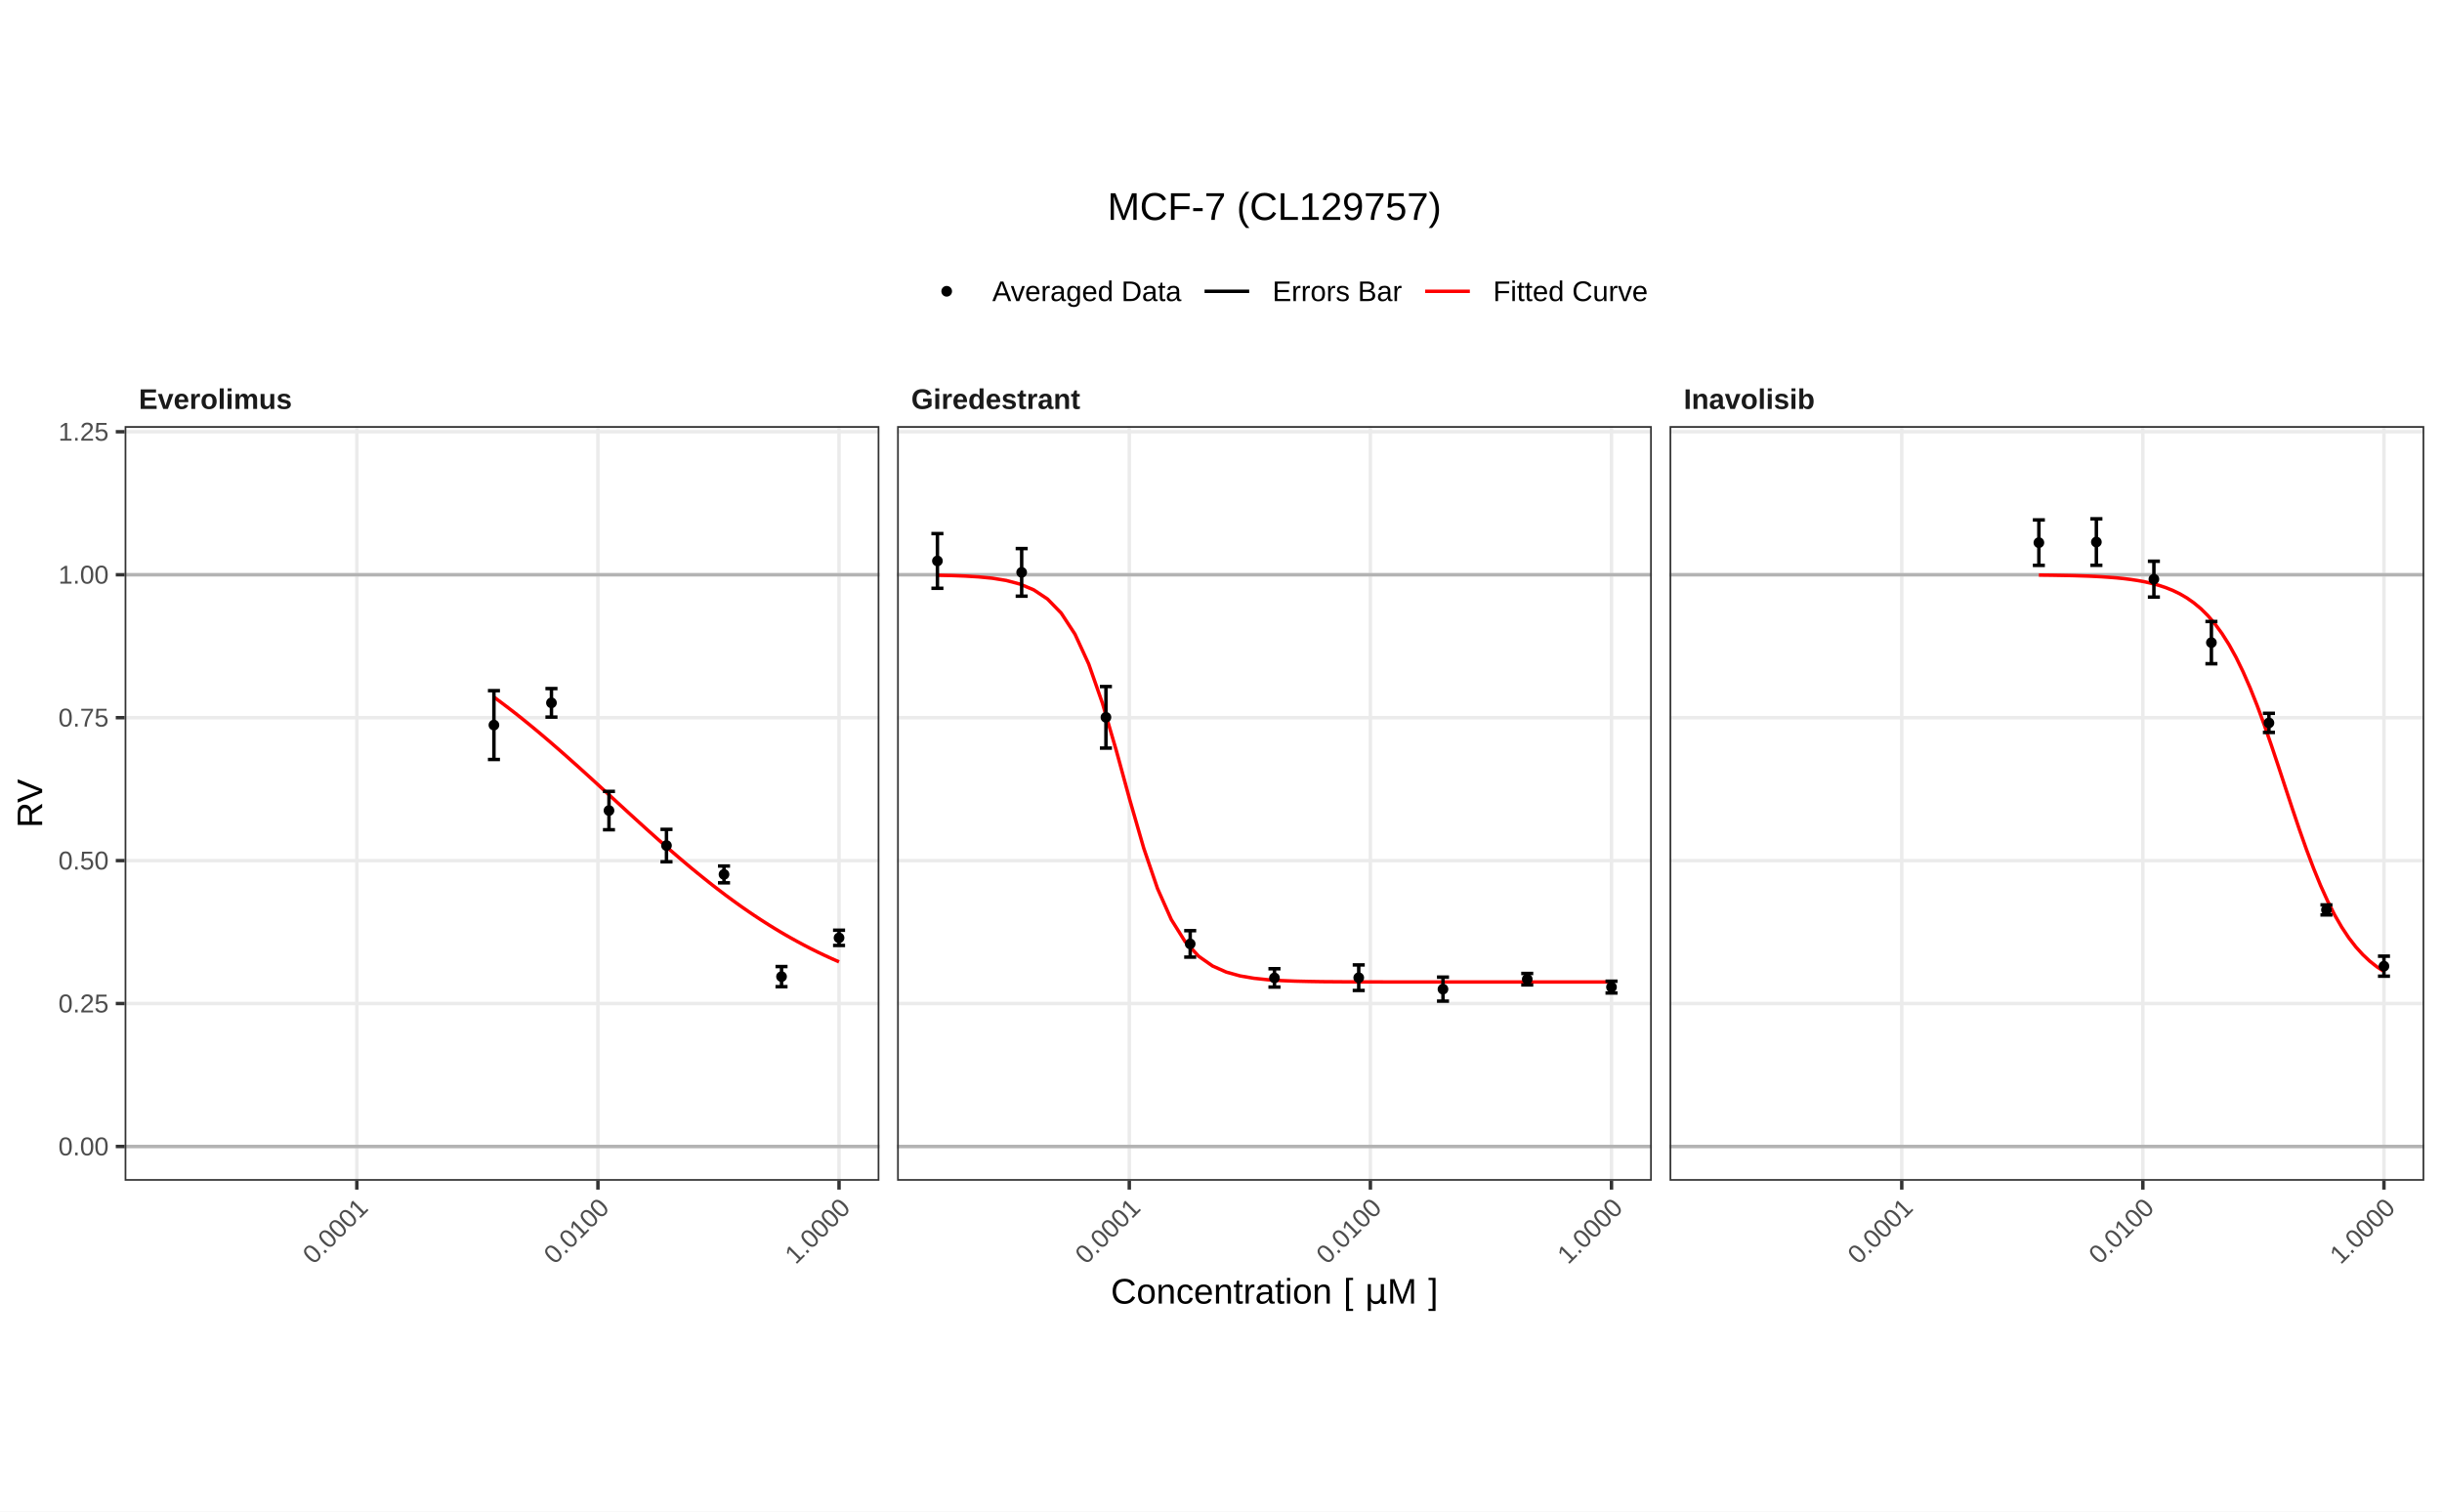
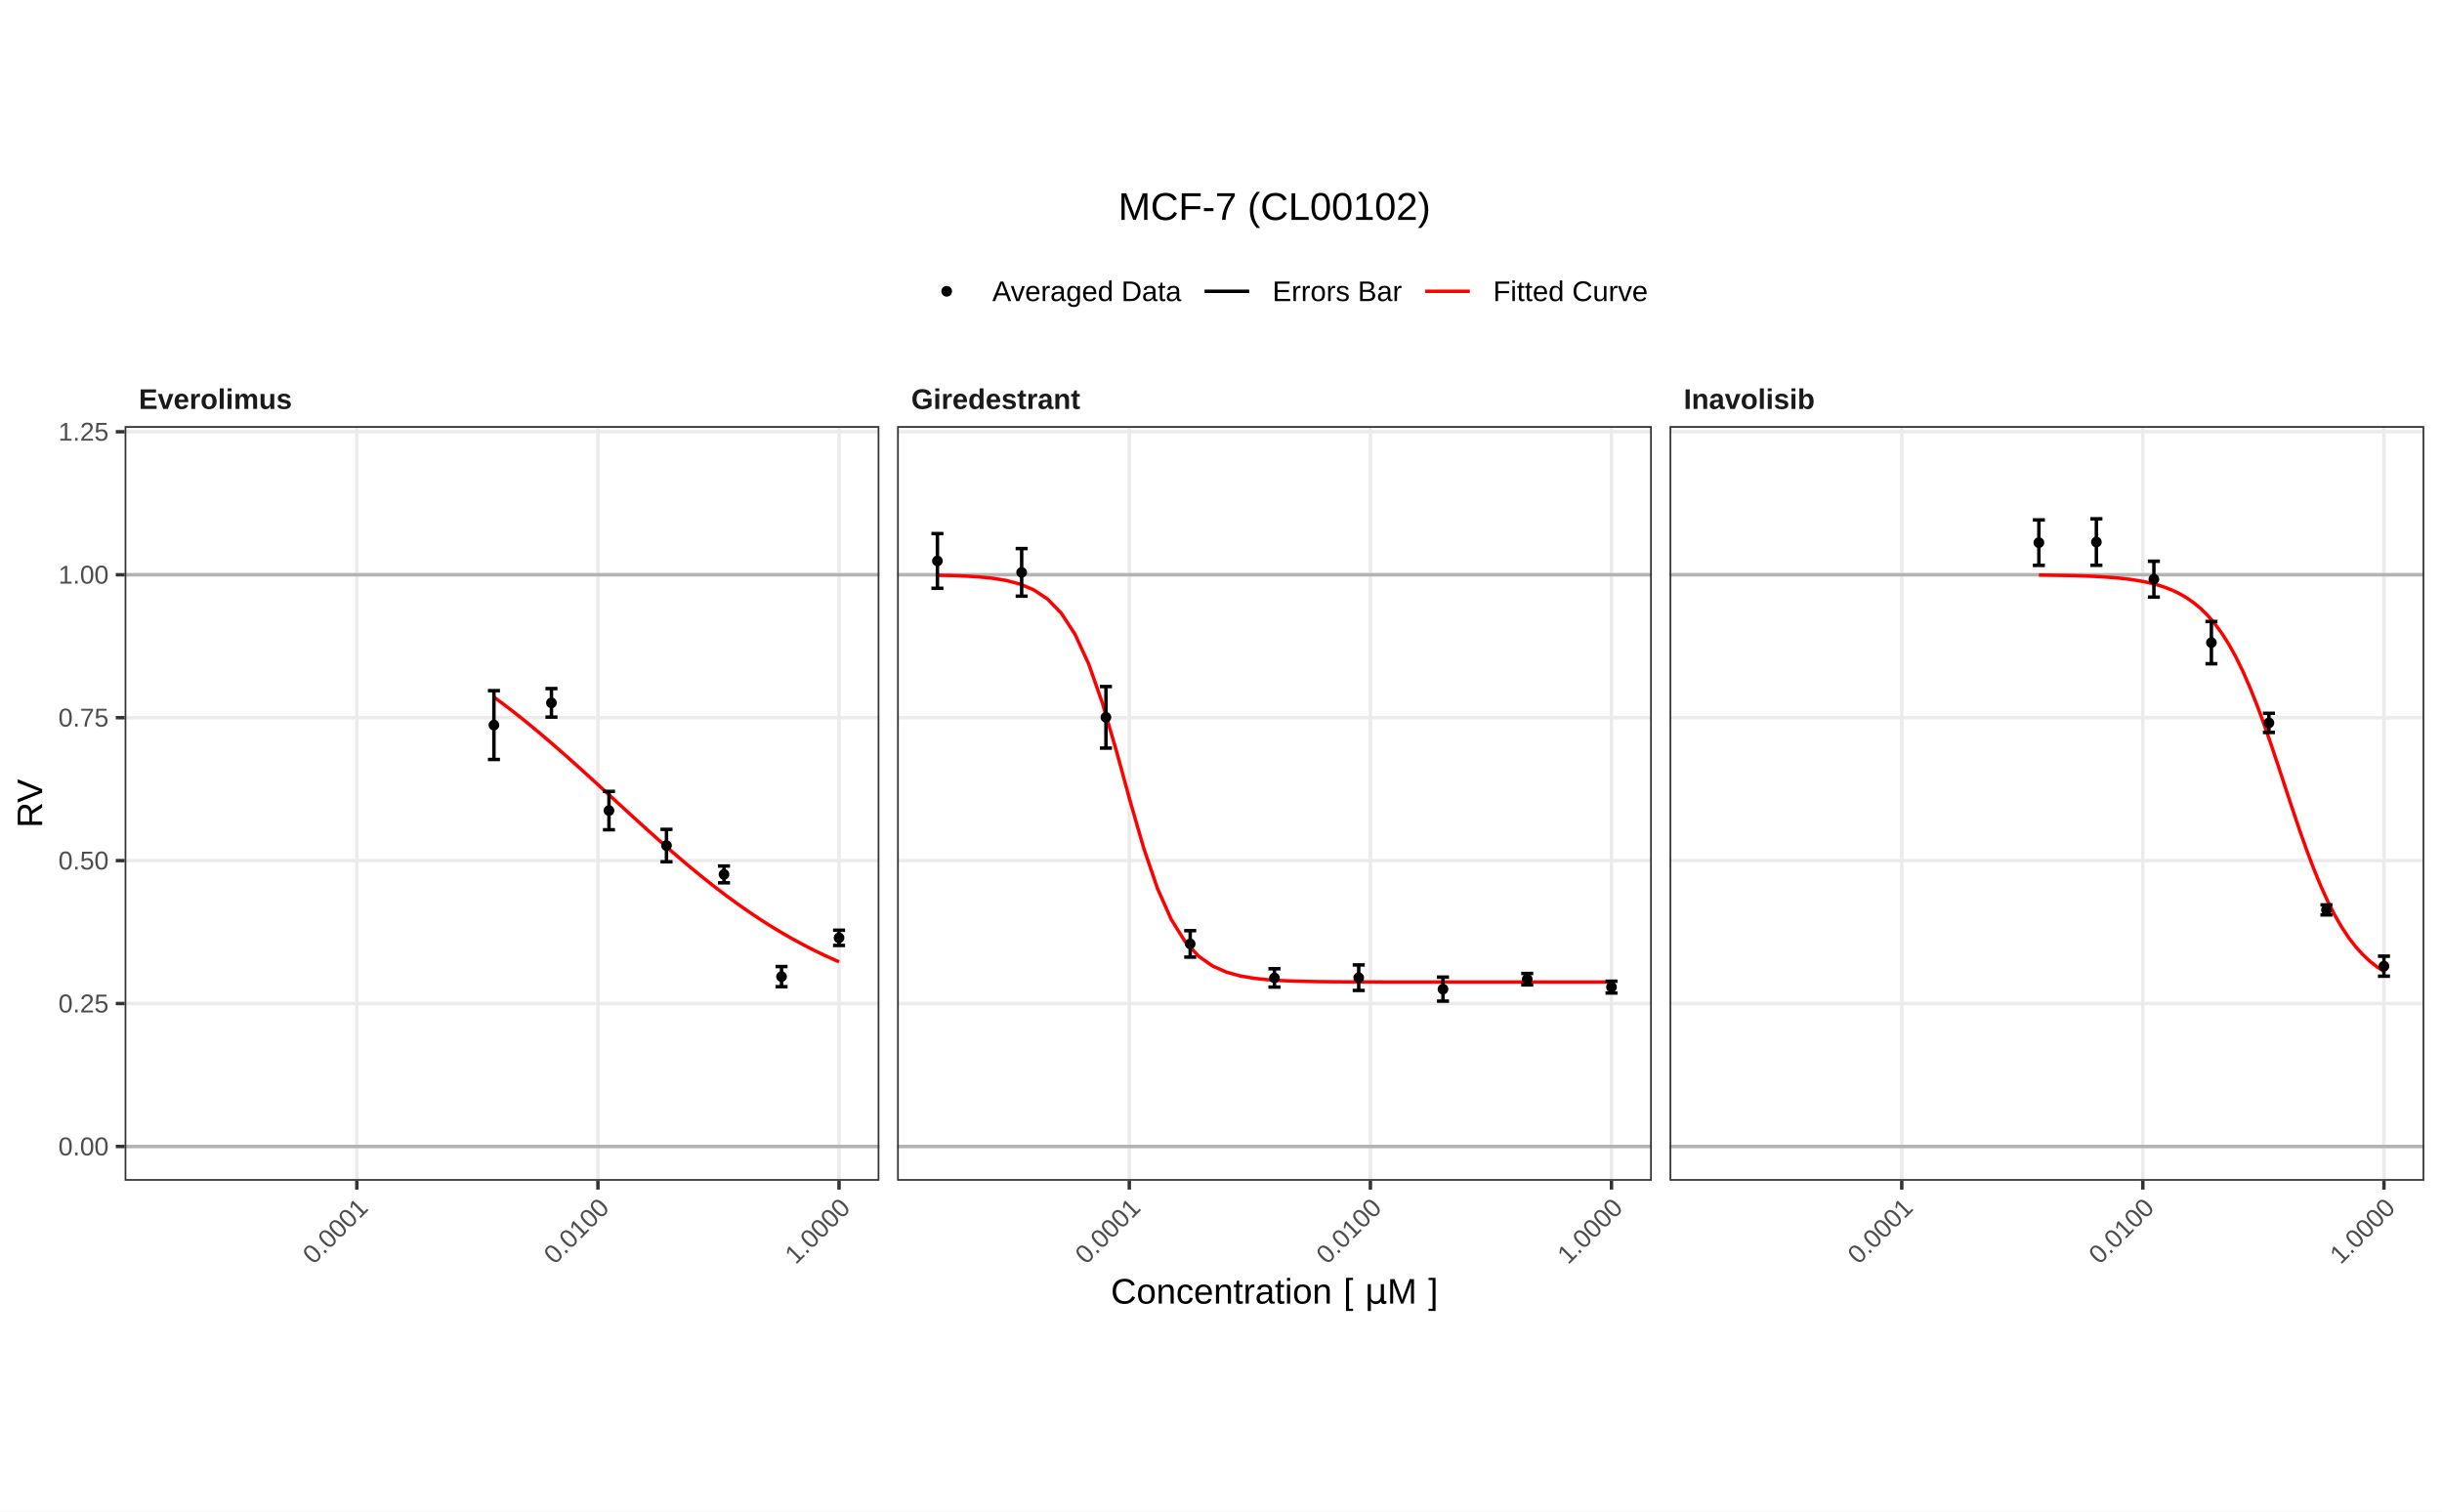
<svg xmlns="http://www.w3.org/2000/svg" width="756.00pt" height="468.00pt" viewBox="0 0 756.00 468.00">
  <g class="svglite">
    <defs>
      <style type="text/css">
    .svglite line, .svglite polyline, .svglite polygon, .svglite path, .svglite rect, .svglite circle {
      fill: none;
      stroke: #000000;
      stroke-linecap: round;
      stroke-linejoin: round;
      stroke-miterlimit: 10.00;
    }
    .svglite text {
      white-space: pre;
    }
    .svglite g.glyphgroup path {
      fill: inherit;
      stroke: none;
    }
  </style>
    </defs>
    <rect width="100%" height="100%" style="stroke: none; fill: #FFFFFF;" />
    <defs>
      <clipPath id="cpMC4wMHw3NTYuMDB8MC4wMHw0NjguMDA=">
        <rect x="0.00" y="0.00" width="756.00" height="468.00" />
      </clipPath>
    </defs>
    <g clip-path="url(#cpMC4wMHw3NTYuMDB8MC4wMHw0NjguMDA=)">
</g>
    <defs>
      <clipPath id="cpMC4wMHw3NTYuMDB8NTQuMzV8NDEzLjY1">
        <rect x="0.00" y="54.35" width="756.00" height="359.29" />
      </clipPath>
    </defs>
    <g clip-path="url(#cpMC4wMHw3NTYuMDB8NTQuMzV8NDEzLjY1)">
      <rect x="0.00" y="54.35" width="756.00" height="359.29" style="stroke-width: 1.07; stroke: #FFFFFF; fill: #FFFFFF;" />
    </g>
    <g clip-path="url(#cpMC4wMHw3NTYuMDB8MC4wMHw0NjguMDA=)">
</g>
    <defs>
      <clipPath id="cpMzguNTh8MjcyLjI0fDEzMS45MXwzNjUuNTc=">
        <rect x="38.58" y="131.91" width="233.66" height="233.66" />
      </clipPath>
    </defs>
    <g clip-path="url(#cpMzguNTh8MjcyLjI0fDEzMS45MXwzNjUuNTc=)">
      <rect x="38.58" y="131.91" width="233.66" height="233.66" style="stroke-width: 1.07; stroke: none; fill: #FFFFFF;" />
      <polyline points="38.58,354.95 272.24,354.95 " style="stroke-width: 1.07; stroke: #EBEBEB; stroke-linecap: butt;" />
      <polyline points="38.58,310.70 272.24,310.70 " style="stroke-width: 1.07; stroke: #EBEBEB; stroke-linecap: butt;" />
      <polyline points="38.58,266.44 272.24,266.44 " style="stroke-width: 1.07; stroke: #EBEBEB; stroke-linecap: butt;" />
      <polyline points="38.58,222.19 272.24,222.19 " style="stroke-width: 1.07; stroke: #EBEBEB; stroke-linecap: butt;" />
      <polyline points="38.58,177.94 272.24,177.94 " style="stroke-width: 1.07; stroke: #EBEBEB; stroke-linecap: butt;" />
      <polyline points="38.58,133.68 272.24,133.68 " style="stroke-width: 1.07; stroke: #EBEBEB; stroke-linecap: butt;" />
      <polyline points="110.47,365.57 110.47,131.91 " style="stroke-width: 1.07; stroke: #EBEBEB; stroke-linecap: butt;" />
      <polyline points="185.11,365.57 185.11,131.91 " style="stroke-width: 1.07; stroke: #EBEBEB; stroke-linecap: butt;" />
      <polyline points="259.75,365.57 259.75,131.91 " style="stroke-width: 1.07; stroke: #EBEBEB; stroke-linecap: butt;" />
      <line x1="38.58" y1="354.95" x2="272.24" y2="354.95" style="stroke-width: 1.07; stroke: #B3B3B3; stroke-linecap: butt;" />
      <line x1="38.58" y1="177.94" x2="272.24" y2="177.94" style="stroke-width: 1.07; stroke: #B3B3B3; stroke-linecap: butt;" />
      <polyline points="152.91,215.82 155.09,217.43 157.27,219.08 159.46,220.77 161.64,222.50 163.82,224.27 166.00,226.07 168.18,227.90 170.36,229.76 172.54,231.65 174.72,233.56 176.90,235.50 179.08,237.45 181.26,239.42 183.44,241.40 185.62,243.40 187.80,245.39 189.98,247.40 192.16,249.40 194.34,251.40 196.52,253.39 198.70,255.37 200.88,257.34 203.06,259.29 205.24,261.22 207.42,263.13 209.60,265.01 211.78,266.87 213.96,268.70 216.15,270.49 218.33,272.25 220.51,273.98 222.69,275.66 224.87,277.31 227.05,278.91 229.23,280.48 231.41,282.00 233.59,283.48 235.77,284.91 237.95,286.30 240.13,287.64 242.31,288.95 244.49,290.20 246.67,291.41 248.85,292.58 251.03,293.71 253.21,294.79 255.39,295.83 257.57,296.83 259.75,297.79 " style="stroke-width: 1.07; stroke: #FF0000; stroke-linecap: butt;" />
      <polyline points="151.05,213.83 154.78,213.83 " style="stroke-width: 1.07; stroke-linecap: butt;" />
      <polyline points="152.91,213.83 152.91,235.13 " style="stroke-width: 1.07; stroke-linecap: butt;" />
      <polyline points="151.05,235.13 154.78,235.13 " style="stroke-width: 1.07; stroke-linecap: butt;" />
      <polyline points="168.85,213.19 172.59,213.19 " style="stroke-width: 1.07; stroke-linecap: butt;" />
      <polyline points="170.72,213.19 170.72,222.01 " style="stroke-width: 1.07; stroke-linecap: butt;" />
      <polyline points="168.85,222.01 172.59,222.01 " style="stroke-width: 1.07; stroke-linecap: butt;" />
      <polyline points="186.66,245.01 190.39,245.01 " style="stroke-width: 1.07; stroke-linecap: butt;" />
      <polyline points="188.53,245.01 188.53,256.89 " style="stroke-width: 1.07; stroke-linecap: butt;" />
      <polyline points="186.66,256.89 190.39,256.89 " style="stroke-width: 1.07; stroke-linecap: butt;" />
      <polyline points="204.47,256.76 208.20,256.76 " style="stroke-width: 1.07; stroke-linecap: butt;" />
      <polyline points="206.33,256.76 206.33,266.81 " style="stroke-width: 1.07; stroke-linecap: butt;" />
      <polyline points="204.47,266.81 208.20,266.81 " style="stroke-width: 1.07; stroke-linecap: butt;" />
      <polyline points="222.27,268.11 226.01,268.11 " style="stroke-width: 1.07; stroke-linecap: butt;" />
      <polyline points="224.14,268.11 224.14,273.31 " style="stroke-width: 1.07; stroke-linecap: butt;" />
      <polyline points="222.27,273.31 226.01,273.31 " style="stroke-width: 1.07; stroke-linecap: butt;" />
      <polyline points="240.08,299.24 243.81,299.24 " style="stroke-width: 1.07; stroke-linecap: butt;" />
      <polyline points="241.95,299.24 241.95,305.48 " style="stroke-width: 1.07; stroke-linecap: butt;" />
      <polyline points="240.08,305.48 243.81,305.48 " style="stroke-width: 1.07; stroke-linecap: butt;" />
      <polyline points="257.89,288.00 261.62,288.00 " style="stroke-width: 1.07; stroke-linecap: butt;" />
      <polyline points="259.75,288.00 259.75,292.72 " style="stroke-width: 1.07; stroke-linecap: butt;" />
      <polyline points="257.89,292.72 261.62,292.72 " style="stroke-width: 1.07; stroke-linecap: butt;" />
      <circle cx="152.91" cy="224.48" r="1.30" style="stroke-width: 0.71; fill: #000000;" />
      <circle cx="170.72" cy="217.60" r="1.30" style="stroke-width: 0.71; fill: #000000;" />
      <circle cx="188.53" cy="250.95" r="1.30" style="stroke-width: 0.71; fill: #000000;" />
      <circle cx="206.33" cy="261.78" r="1.30" style="stroke-width: 0.71; fill: #000000;" />
      <circle cx="224.14" cy="270.71" r="1.30" style="stroke-width: 0.71; fill: #000000;" />
      <circle cx="241.95" cy="302.36" r="1.30" style="stroke-width: 0.71; fill: #000000;" />
      <circle cx="259.75" cy="290.36" r="1.30" style="stroke-width: 0.71; fill: #000000;" />
      <rect x="38.58" y="131.91" width="233.66" height="233.66" style="stroke-width: 1.07; stroke: #333333;" />
    </g>
    <g clip-path="url(#cpMC4wMHw3NTYuMDB8MC4wMHw0NjguMDA=)">
</g>
    <defs>
      <clipPath id="cpMjc3LjcyfDUxMS4zOHwxMzEuOTF8MzY1LjU3">
        <rect x="277.72" y="131.91" width="233.66" height="233.66" />
      </clipPath>
    </defs>
    <g clip-path="url(#cpMjc3LjcyfDUxMS4zOHwxMzEuOTF8MzY1LjU3)">
      <rect x="277.72" y="131.91" width="233.66" height="233.66" style="stroke-width: 1.07; stroke: none; fill: #FFFFFF;" />
      <polyline points="277.72,354.95 511.38,354.95 " style="stroke-width: 1.07; stroke: #EBEBEB; stroke-linecap: butt;" />
      <polyline points="277.72,310.70 511.38,310.70 " style="stroke-width: 1.07; stroke: #EBEBEB; stroke-linecap: butt;" />
      <polyline points="277.72,266.44 511.38,266.44 " style="stroke-width: 1.07; stroke: #EBEBEB; stroke-linecap: butt;" />
      <polyline points="277.72,222.19 511.38,222.19 " style="stroke-width: 1.07; stroke: #EBEBEB; stroke-linecap: butt;" />
      <polyline points="277.72,177.94 511.38,177.94 " style="stroke-width: 1.07; stroke: #EBEBEB; stroke-linecap: butt;" />
      <polyline points="277.72,133.68 511.38,133.68 " style="stroke-width: 1.07; stroke: #EBEBEB; stroke-linecap: butt;" />
      <polyline points="349.61,365.57 349.61,131.91 " style="stroke-width: 1.07; stroke: #EBEBEB; stroke-linecap: butt;" />
      <polyline points="424.25,365.57 424.25,131.91 " style="stroke-width: 1.07; stroke: #EBEBEB; stroke-linecap: butt;" />
      <polyline points="498.89,365.57 498.89,131.91 " style="stroke-width: 1.07; stroke: #EBEBEB; stroke-linecap: butt;" />
      <line x1="277.72" y1="354.95" x2="511.38" y2="354.95" style="stroke-width: 1.07; stroke: #B3B3B3; stroke-linecap: butt;" />
      <line x1="277.72" y1="177.94" x2="511.38" y2="177.94" style="stroke-width: 1.07; stroke: #B3B3B3; stroke-linecap: butt;" />
      <polyline points="290.21,178.09 294.46,178.18 298.72,178.34 302.98,178.60 307.24,179.02 311.50,179.71 315.76,180.83 320.02,182.62 324.28,185.45 328.54,189.83 332.80,196.35 337.05,205.59 341.31,217.76 345.57,232.31 349.83,247.87 354.09,262.63 358.35,275.11 362.61,284.69 366.87,291.50 371.13,296.09 375.38,299.07 379.64,300.96 383.90,302.14 388.16,302.87 392.42,303.32 396.68,303.59 400.94,303.76 405.20,303.86 409.46,303.93 413.71,303.96 417.97,303.99 422.23,304.00 426.49,304.01 430.75,304.02 435.01,304.02 439.27,304.02 443.53,304.02 447.79,304.02 452.04,304.02 456.30,304.02 460.56,304.02 464.82,304.02 469.08,304.02 473.34,304.02 477.60,304.02 481.86,304.02 486.12,304.02 490.38,304.02 494.63,304.02 498.89,304.02 " style="stroke-width: 1.07; stroke: #FF0000; stroke-linecap: butt;" />
      <polyline points="288.34,165.20 292.07,165.20 " style="stroke-width: 1.07; stroke-linecap: butt;" />
      <polyline points="290.21,165.20 290.21,182.14 " style="stroke-width: 1.07; stroke-linecap: butt;" />
      <polyline points="288.34,182.14 292.07,182.14 " style="stroke-width: 1.07; stroke-linecap: butt;" />
      <polyline points="314.43,169.83 318.16,169.83 " style="stroke-width: 1.07; stroke-linecap: butt;" />
      <polyline points="316.29,169.83 316.29,184.57 " style="stroke-width: 1.07; stroke-linecap: butt;" />
      <polyline points="314.43,184.57 318.16,184.57 " style="stroke-width: 1.07; stroke-linecap: butt;" />
      <polyline points="340.51,212.56 344.24,212.56 " style="stroke-width: 1.07; stroke-linecap: butt;" />
      <polyline points="342.38,212.56 342.38,231.60 " style="stroke-width: 1.07; stroke-linecap: butt;" />
      <polyline points="340.51,231.60 344.24,231.60 " style="stroke-width: 1.07; stroke-linecap: butt;" />
      <polyline points="366.60,288.13 370.33,288.13 " style="stroke-width: 1.07; stroke-linecap: butt;" />
      <polyline points="368.46,288.13 368.46,296.33 " style="stroke-width: 1.07; stroke-linecap: butt;" />
      <polyline points="366.60,296.33 370.33,296.33 " style="stroke-width: 1.07; stroke-linecap: butt;" />
      <polyline points="392.68,299.92 396.42,299.92 " style="stroke-width: 1.07; stroke-linecap: butt;" />
      <polyline points="394.55,299.92 394.55,305.59 " style="stroke-width: 1.07; stroke-linecap: butt;" />
      <polyline points="392.68,305.59 396.42,305.59 " style="stroke-width: 1.07; stroke-linecap: butt;" />
      <polyline points="418.77,298.75 422.50,298.75 " style="stroke-width: 1.07; stroke-linecap: butt;" />
      <polyline points="420.64,298.75 420.64,306.64 " style="stroke-width: 1.07; stroke-linecap: butt;" />
      <polyline points="418.77,306.64 422.50,306.64 " style="stroke-width: 1.07; stroke-linecap: butt;" />
      <polyline points="444.86,302.52 448.59,302.52 " style="stroke-width: 1.07; stroke-linecap: butt;" />
      <polyline points="446.72,302.52 446.72,309.95 " style="stroke-width: 1.07; stroke-linecap: butt;" />
      <polyline points="444.86,309.95 448.59,309.95 " style="stroke-width: 1.07; stroke-linecap: butt;" />
      <polyline points="470.94,301.38 474.67,301.38 " style="stroke-width: 1.07; stroke-linecap: butt;" />
      <polyline points="472.81,301.38 472.81,304.93 " style="stroke-width: 1.07; stroke-linecap: butt;" />
      <polyline points="470.94,304.93 474.67,304.93 " style="stroke-width: 1.07; stroke-linecap: butt;" />
      <polyline points="497.03,303.78 500.76,303.78 " style="stroke-width: 1.07; stroke-linecap: butt;" />
      <polyline points="498.89,303.78 498.89,307.43 " style="stroke-width: 1.07; stroke-linecap: butt;" />
      <polyline points="497.03,307.43 500.76,307.43 " style="stroke-width: 1.07; stroke-linecap: butt;" />
      <circle cx="290.21" cy="173.67" r="1.30" style="stroke-width: 0.71; fill: #000000;" />
      <circle cx="316.29" cy="177.20" r="1.30" style="stroke-width: 0.71; fill: #000000;" />
      <circle cx="342.38" cy="222.08" r="1.30" style="stroke-width: 0.71; fill: #000000;" />
      <circle cx="368.46" cy="292.23" r="1.30" style="stroke-width: 0.71; fill: #000000;" />
      <circle cx="394.55" cy="302.76" r="1.30" style="stroke-width: 0.71; fill: #000000;" />
      <circle cx="420.64" cy="302.70" r="1.30" style="stroke-width: 0.71; fill: #000000;" />
      <circle cx="446.72" cy="306.24" r="1.30" style="stroke-width: 0.71; fill: #000000;" />
      <circle cx="472.81" cy="303.16" r="1.30" style="stroke-width: 0.71; fill: #000000;" />
      <circle cx="498.89" cy="305.60" r="1.30" style="stroke-width: 0.71; fill: #000000;" />
      <rect x="277.72" y="131.91" width="233.66" height="233.66" style="stroke-width: 1.07; stroke: #333333;" />
    </g>
    <g clip-path="url(#cpMC4wMHw3NTYuMDB8MC4wMHw0NjguMDA=)">
</g>
    <defs>
      <clipPath id="cpNTE2Ljg2fDc1MC41MnwxMzEuOTF8MzY1LjU3">
        <rect x="516.86" y="131.91" width="233.66" height="233.66" />
      </clipPath>
    </defs>
    <g clip-path="url(#cpNTE2Ljg2fDc1MC41MnwxMzEuOTF8MzY1LjU3)">
      <rect x="516.86" y="131.91" width="233.66" height="233.66" style="stroke-width: 1.07; stroke: none; fill: #FFFFFF;" />
      <polyline points="516.86,354.95 750.52,354.95 " style="stroke-width: 1.07; stroke: #EBEBEB; stroke-linecap: butt;" />
      <polyline points="516.86,310.70 750.52,310.70 " style="stroke-width: 1.07; stroke: #EBEBEB; stroke-linecap: butt;" />
      <polyline points="516.86,266.44 750.52,266.44 " style="stroke-width: 1.07; stroke: #EBEBEB; stroke-linecap: butt;" />
      <polyline points="516.86,222.19 750.52,222.19 " style="stroke-width: 1.07; stroke: #EBEBEB; stroke-linecap: butt;" />
      <polyline points="516.86,177.94 750.52,177.94 " style="stroke-width: 1.07; stroke: #EBEBEB; stroke-linecap: butt;" />
      <polyline points="516.86,133.68 750.52,133.68 " style="stroke-width: 1.07; stroke: #EBEBEB; stroke-linecap: butt;" />
      <polyline points="588.75,365.57 588.75,131.91 " style="stroke-width: 1.07; stroke: #EBEBEB; stroke-linecap: butt;" />
      <polyline points="663.39,365.57 663.39,131.91 " style="stroke-width: 1.07; stroke: #EBEBEB; stroke-linecap: butt;" />
      <polyline points="738.03,365.57 738.03,131.91 " style="stroke-width: 1.07; stroke: #EBEBEB; stroke-linecap: butt;" />
      <line x1="516.86" y1="354.95" x2="750.52" y2="354.95" style="stroke-width: 1.07; stroke: #B3B3B3; stroke-linecap: butt;" />
      <line x1="516.86" y1="177.94" x2="750.52" y2="177.94" style="stroke-width: 1.07; stroke: #B3B3B3; stroke-linecap: butt;" />
      <polyline points="631.20,178.04 633.38,178.06 635.56,178.09 637.74,178.13 639.92,178.17 642.10,178.22 644.28,178.29 646.46,178.36 648.64,178.46 650.82,178.58 653.00,178.73 655.18,178.90 657.36,179.12 659.54,179.39 661.72,179.72 663.90,180.11 666.08,180.60 668.26,181.19 670.44,181.91 672.62,182.78 674.80,183.83 676.98,185.10 679.16,186.63 681.34,188.44 683.52,190.60 685.70,193.15 687.88,196.13 690.07,199.58 692.25,203.53 694.43,208.01 696.61,213.00 698.79,218.48 700.97,224.41 703.15,230.68 705.33,237.19 707.51,243.82 709.69,250.43 711.87,256.88 714.05,263.04 716.23,268.82 718.41,274.15 720.59,278.96 722.77,283.26 724.95,287.04 727.13,290.33 729.31,293.15 731.49,295.56 733.67,297.60 735.85,299.32 738.03,300.75 " style="stroke-width: 1.07; stroke: #FF0000; stroke-linecap: butt;" />
      <polyline points="629.33,160.97 633.06,160.97 " style="stroke-width: 1.07; stroke-linecap: butt;" />
      <polyline points="631.20,160.97 631.20,175.04 " style="stroke-width: 1.07; stroke-linecap: butt;" />
      <polyline points="629.33,175.04 633.06,175.04 " style="stroke-width: 1.07; stroke-linecap: butt;" />
      <polyline points="647.14,160.63 650.87,160.63 " style="stroke-width: 1.07; stroke-linecap: butt;" />
      <polyline points="649.00,160.63 649.00,175.02 " style="stroke-width: 1.07; stroke-linecap: butt;" />
      <polyline points="647.14,175.02 650.87,175.02 " style="stroke-width: 1.07; stroke-linecap: butt;" />
      <polyline points="664.94,173.76 668.67,173.76 " style="stroke-width: 1.07; stroke-linecap: butt;" />
      <polyline points="666.81,173.76 666.81,184.85 " style="stroke-width: 1.07; stroke-linecap: butt;" />
      <polyline points="664.94,184.85 668.67,184.85 " style="stroke-width: 1.07; stroke-linecap: butt;" />
      <polyline points="682.75,192.41 686.48,192.41 " style="stroke-width: 1.07; stroke-linecap: butt;" />
      <polyline points="684.61,192.41 684.61,205.49 " style="stroke-width: 1.07; stroke-linecap: butt;" />
      <polyline points="682.75,205.49 686.48,205.49 " style="stroke-width: 1.07; stroke-linecap: butt;" />
      <polyline points="700.55,220.85 704.29,220.85 " style="stroke-width: 1.07; stroke-linecap: butt;" />
      <polyline points="702.42,220.85 702.42,226.76 " style="stroke-width: 1.07; stroke-linecap: butt;" />
      <polyline points="700.55,226.76 704.29,226.76 " style="stroke-width: 1.07; stroke-linecap: butt;" />
      <polyline points="718.36,280.15 722.09,280.15 " style="stroke-width: 1.07; stroke-linecap: butt;" />
      <polyline points="720.23,280.15 720.23,283.25 " style="stroke-width: 1.07; stroke-linecap: butt;" />
      <polyline points="718.36,283.25 722.09,283.25 " style="stroke-width: 1.07; stroke-linecap: butt;" />
      <polyline points="736.17,296.03 739.90,296.03 " style="stroke-width: 1.07; stroke-linecap: butt;" />
      <polyline points="738.03,296.03 738.03,302.23 " style="stroke-width: 1.07; stroke-linecap: butt;" />
      <polyline points="736.17,302.23 739.90,302.23 " style="stroke-width: 1.07; stroke-linecap: butt;" />
      <circle cx="631.20" cy="168.01" r="1.30" style="stroke-width: 0.71; fill: #000000;" />
      <circle cx="649.00" cy="167.82" r="1.30" style="stroke-width: 0.71; fill: #000000;" />
      <circle cx="666.81" cy="179.31" r="1.30" style="stroke-width: 0.71; fill: #000000;" />
      <circle cx="684.61" cy="198.95" r="1.30" style="stroke-width: 0.71; fill: #000000;" />
      <circle cx="702.42" cy="223.81" r="1.30" style="stroke-width: 0.71; fill: #000000;" />
      <circle cx="720.23" cy="281.70" r="1.30" style="stroke-width: 0.71; fill: #000000;" />
      <circle cx="738.03" cy="299.13" r="1.30" style="stroke-width: 0.71; fill: #000000;" />
      <rect x="516.86" y="131.91" width="233.66" height="233.66" style="stroke-width: 1.07; stroke: #333333;" />
    </g>
    <g clip-path="url(#cpMC4wMHw3NTYuMDB8MC4wMHw0NjguMDA=)">
</g>
    <defs>
      <clipPath id="cpMzguNTh8MjcyLjI0fDExNS4yNnwxMzEuOTE=">
        <rect x="38.58" y="115.26" width="233.66" height="16.65" />
      </clipPath>
    </defs>
    <g clip-path="url(#cpMzguNTh8MjcyLjI0fDExNS4yNnwxMzEuOTE=)">
      <text x="42.96" y="126.61" style="font-size: 8.80px; font-weight: bold;fill: #1A1A1A; font-family: &quot;Liberation Sans&quot;;" textLength="47.42px" lengthAdjust="spacingAndGlyphs">Everolimus</text>
    </g>
    <g clip-path="url(#cpMC4wMHw3NTYuMDB8MC4wMHw0NjguMDA=)">
</g>
    <defs>
      <clipPath id="cpMjc3LjcyfDUxMS4zOHwxMTUuMjZ8MTMxLjkx">
        <rect x="277.72" y="115.26" width="233.66" height="16.65" />
      </clipPath>
    </defs>
    <g clip-path="url(#cpMjc3LjcyfDUxMS4zOHwxMTUuMjZ8MTMxLjkx)">
      <text x="282.10" y="126.61" style="font-size: 8.80px; font-weight: bold;fill: #1A1A1A; font-family: &quot;Liberation Sans&quot;;" textLength="52.28px" lengthAdjust="spacingAndGlyphs">Giredestrant</text>
    </g>
    <g clip-path="url(#cpMC4wMHw3NTYuMDB8MC4wMHw0NjguMDA=)">
</g>
    <defs>
      <clipPath id="cpNTE2Ljg2fDc1MC41MnwxMTUuMjZ8MTMxLjkx">
        <rect x="516.86" y="115.26" width="233.66" height="16.65" />
      </clipPath>
    </defs>
    <g clip-path="url(#cpNTE2Ljg2fDc1MC41MnwxMTUuMjZ8MTMxLjkx)">
      <text x="521.24" y="126.61" style="font-size: 8.80px; font-weight: bold;fill: #1A1A1A; font-family: &quot;Liberation Sans&quot;;" textLength="40.55px" lengthAdjust="spacingAndGlyphs">Inavolisib</text>
    </g>
    <g clip-path="url(#cpMC4wMHw3NTYuMDB8MC4wMHw0NjguMDA=)">
      <polyline points="110.47,368.31 110.47,365.57 " style="stroke-width: 1.07; stroke: #333333; stroke-linecap: butt;" />
      <polyline points="185.11,368.31 185.11,365.57 " style="stroke-width: 1.07; stroke: #333333; stroke-linecap: butt;" />
      <polyline points="259.75,368.31 259.75,365.57 " style="stroke-width: 1.07; stroke: #333333; stroke-linecap: butt;" />
      <text transform="translate(114.36,374.39) rotate(-45)" text-anchor="end" style="font-size: 8.00px;fill: #4D4D4D; font-family: &quot;Liberation Sans&quot;;" textLength="24.48px" lengthAdjust="spacingAndGlyphs">0.0001</text>
      <text transform="translate(189.00,374.39) rotate(-45)" text-anchor="end" style="font-size: 8.00px;fill: #4D4D4D; font-family: &quot;Liberation Sans&quot;;" textLength="24.48px" lengthAdjust="spacingAndGlyphs">0.0100</text>
      <text transform="translate(263.64,374.39) rotate(-45)" text-anchor="end" style="font-size: 8.00px;fill: #4D4D4D; font-family: &quot;Liberation Sans&quot;;" textLength="24.48px" lengthAdjust="spacingAndGlyphs">1.0000</text>
      <polyline points="349.61,368.31 349.61,365.57 " style="stroke-width: 1.07; stroke: #333333; stroke-linecap: butt;" />
      <polyline points="424.25,368.31 424.25,365.57 " style="stroke-width: 1.07; stroke: #333333; stroke-linecap: butt;" />
      <polyline points="498.89,368.31 498.89,365.57 " style="stroke-width: 1.07; stroke: #333333; stroke-linecap: butt;" />
      <text transform="translate(353.50,374.39) rotate(-45)" text-anchor="end" style="font-size: 8.00px;fill: #4D4D4D; font-family: &quot;Liberation Sans&quot;;" textLength="24.48px" lengthAdjust="spacingAndGlyphs">0.0001</text>
      <text transform="translate(428.14,374.39) rotate(-45)" text-anchor="end" style="font-size: 8.00px;fill: #4D4D4D; font-family: &quot;Liberation Sans&quot;;" textLength="24.48px" lengthAdjust="spacingAndGlyphs">0.0100</text>
      <text transform="translate(502.78,374.39) rotate(-45)" text-anchor="end" style="font-size: 8.00px;fill: #4D4D4D; font-family: &quot;Liberation Sans&quot;;" textLength="24.48px" lengthAdjust="spacingAndGlyphs">1.0000</text>
      <polyline points="588.75,368.31 588.75,365.57 " style="stroke-width: 1.07; stroke: #333333; stroke-linecap: butt;" />
      <polyline points="663.39,368.31 663.39,365.57 " style="stroke-width: 1.07; stroke: #333333; stroke-linecap: butt;" />
      <polyline points="738.03,368.31 738.03,365.57 " style="stroke-width: 1.07; stroke: #333333; stroke-linecap: butt;" />
      <text transform="translate(592.64,374.39) rotate(-45)" text-anchor="end" style="font-size: 8.00px;fill: #4D4D4D; font-family: &quot;Liberation Sans&quot;;" textLength="24.48px" lengthAdjust="spacingAndGlyphs">0.0001</text>
      <text transform="translate(667.28,374.39) rotate(-45)" text-anchor="end" style="font-size: 8.00px;fill: #4D4D4D; font-family: &quot;Liberation Sans&quot;;" textLength="24.48px" lengthAdjust="spacingAndGlyphs">0.0100</text>
      <text transform="translate(741.92,374.39) rotate(-45)" text-anchor="end" style="font-size: 8.00px;fill: #4D4D4D; font-family: &quot;Liberation Sans&quot;;" textLength="24.48px" lengthAdjust="spacingAndGlyphs">1.0000</text>
      <text x="33.65" y="357.70" text-anchor="end" style="font-size: 8.00px;fill: #4D4D4D; font-family: &quot;Liberation Sans&quot;;" textLength="15.58px" lengthAdjust="spacingAndGlyphs">0.00</text>
      <text x="33.65" y="313.45" text-anchor="end" style="font-size: 8.00px;fill: #4D4D4D; font-family: &quot;Liberation Sans&quot;;" textLength="15.58px" lengthAdjust="spacingAndGlyphs">0.25</text>
      <text x="33.65" y="269.19" text-anchor="end" style="font-size: 8.00px;fill: #4D4D4D; font-family: &quot;Liberation Sans&quot;;" textLength="15.58px" lengthAdjust="spacingAndGlyphs">0.50</text>
      <text x="33.65" y="224.94" text-anchor="end" style="font-size: 8.00px;fill: #4D4D4D; font-family: &quot;Liberation Sans&quot;;" textLength="15.58px" lengthAdjust="spacingAndGlyphs">0.75</text>
      <text x="33.65" y="180.69" text-anchor="end" style="font-size: 8.00px;fill: #4D4D4D; font-family: &quot;Liberation Sans&quot;;" textLength="15.58px" lengthAdjust="spacingAndGlyphs">1.00</text>
      <text x="33.65" y="136.43" text-anchor="end" style="font-size: 8.00px;fill: #4D4D4D; font-family: &quot;Liberation Sans&quot;;" textLength="15.58px" lengthAdjust="spacingAndGlyphs">1.25</text>
      <polyline points="35.84,354.95 38.58,354.95 " style="stroke-width: 1.07; stroke: #333333; stroke-linecap: butt;" />
      <polyline points="35.84,310.70 38.58,310.70 " style="stroke-width: 1.07; stroke: #333333; stroke-linecap: butt;" />
      <polyline points="35.84,266.44 38.58,266.44 " style="stroke-width: 1.07; stroke: #333333; stroke-linecap: butt;" />
      <polyline points="35.84,222.19 38.58,222.19 " style="stroke-width: 1.07; stroke: #333333; stroke-linecap: butt;" />
      <polyline points="35.84,177.94 38.58,177.94 " style="stroke-width: 1.07; stroke: #333333; stroke-linecap: butt;" />
      <polyline points="35.84,133.68 38.58,133.68 " style="stroke-width: 1.07; stroke: #333333; stroke-linecap: butt;" />
      <text x="343.89" y="403.59" style="font-size: 11.00px; font-family: &quot;Liberation Sans&quot;;" textLength="68.53px" lengthAdjust="spacingAndGlyphs">Concentration</text>
      <text x="412.42" y="403.59" style="font-size: 11.00px; font-family: &quot;DejaVu Sans&quot;;" textLength="3.50px" lengthAdjust="spacingAndGlyphs"> </text>
      <text x="415.92" y="403.59" style="font-size: 11.00px; font-family: &quot;Liberation Sans&quot;;" textLength="3.06px" lengthAdjust="spacingAndGlyphs">[</text>
      <text x="418.98" y="403.59" style="font-size: 11.00px; font-family: &quot;DejaVu Sans&quot;;" textLength="3.50px" lengthAdjust="spacingAndGlyphs"> </text>
      <text x="422.48" y="403.59" style="font-size: 11.00px; font-family: &quot;DejaVu Sans&quot;;" textLength="7.00px" lengthAdjust="spacingAndGlyphs">μ</text>
      <text x="429.48" y="403.59" style="font-size: 11.00px; font-family: &quot;Liberation Sans&quot;;" textLength="9.16px" lengthAdjust="spacingAndGlyphs">M</text>
      <text x="438.65" y="403.59" style="font-size: 11.00px; font-family: &quot;DejaVu Sans&quot;;" textLength="3.50px" lengthAdjust="spacingAndGlyphs"> </text>
      <text x="442.15" y="403.59" style="font-size: 11.00px; font-family: &quot;Liberation Sans&quot;;" textLength="3.06px" lengthAdjust="spacingAndGlyphs">]</text>
      <text transform="translate(13.05,248.74) rotate(-90)" text-anchor="middle" style="font-size: 11.00px; font-family: &quot;Liberation Sans&quot;;" textLength="15.08px" lengthAdjust="spacingAndGlyphs">RV</text>
      <rect x="273.49" y="76.06" width="242.13" height="28.24" style="stroke-width: 1.07; stroke: none; fill: #FFFFFF;" />
      <rect x="284.44" y="81.54" width="17.28" height="17.28" style="stroke-width: 1.07; stroke: none; fill: #FFFFFF;" />
      <circle cx="293.08" cy="90.18" r="1.30" style="stroke-width: 0.71; fill: #000000;" />
      <rect x="371.18" y="81.54" width="17.28" height="17.28" style="stroke-width: 1.07; stroke: none; fill: #FFFFFF;" />
      <line x1="372.91" y1="90.18" x2="386.73" y2="90.18" style="stroke-width: 1.07; stroke-linecap: butt;" />
      <rect x="439.48" y="81.54" width="17.28" height="17.28" style="stroke-width: 1.07; stroke: none; fill: #FFFFFF;" />
      <line x1="441.21" y1="90.18" x2="455.04" y2="90.18" style="stroke-width: 1.07; stroke: #FF0000; stroke-linecap: butt;" />
      <text x="307.20" y="93.21" style="font-size: 8.80px; font-family: &quot;Liberation Sans&quot;;" textLength="58.50px" lengthAdjust="spacingAndGlyphs">Averaged Data</text>
      <text x="393.94" y="93.21" style="font-size: 8.80px; font-family: &quot;Liberation Sans&quot;;" textLength="40.06px" lengthAdjust="spacingAndGlyphs">Errors Bar</text>
      <text x="462.24" y="93.21" style="font-size: 8.80px; font-family: &quot;Liberation Sans&quot;;" textLength="47.89px" lengthAdjust="spacingAndGlyphs">Fitted Curve</text>
-       <text x="394.55" y="68.09" text-anchor="middle" style="font-size: 12.00px; font-family: &quot;Liberation Sans&quot;;" textLength="103.38px" lengthAdjust="spacingAndGlyphs">MCF-7 (CL129757)</text>
+       <text x="394.55" y="68.09" text-anchor="middle" style="font-size: 12.00px; font-family: &quot;Liberation Sans&quot;;" textLength="96.70px" lengthAdjust="spacingAndGlyphs">MCF-7 (CL00102)</text>
    </g>
  </g>
</svg>
